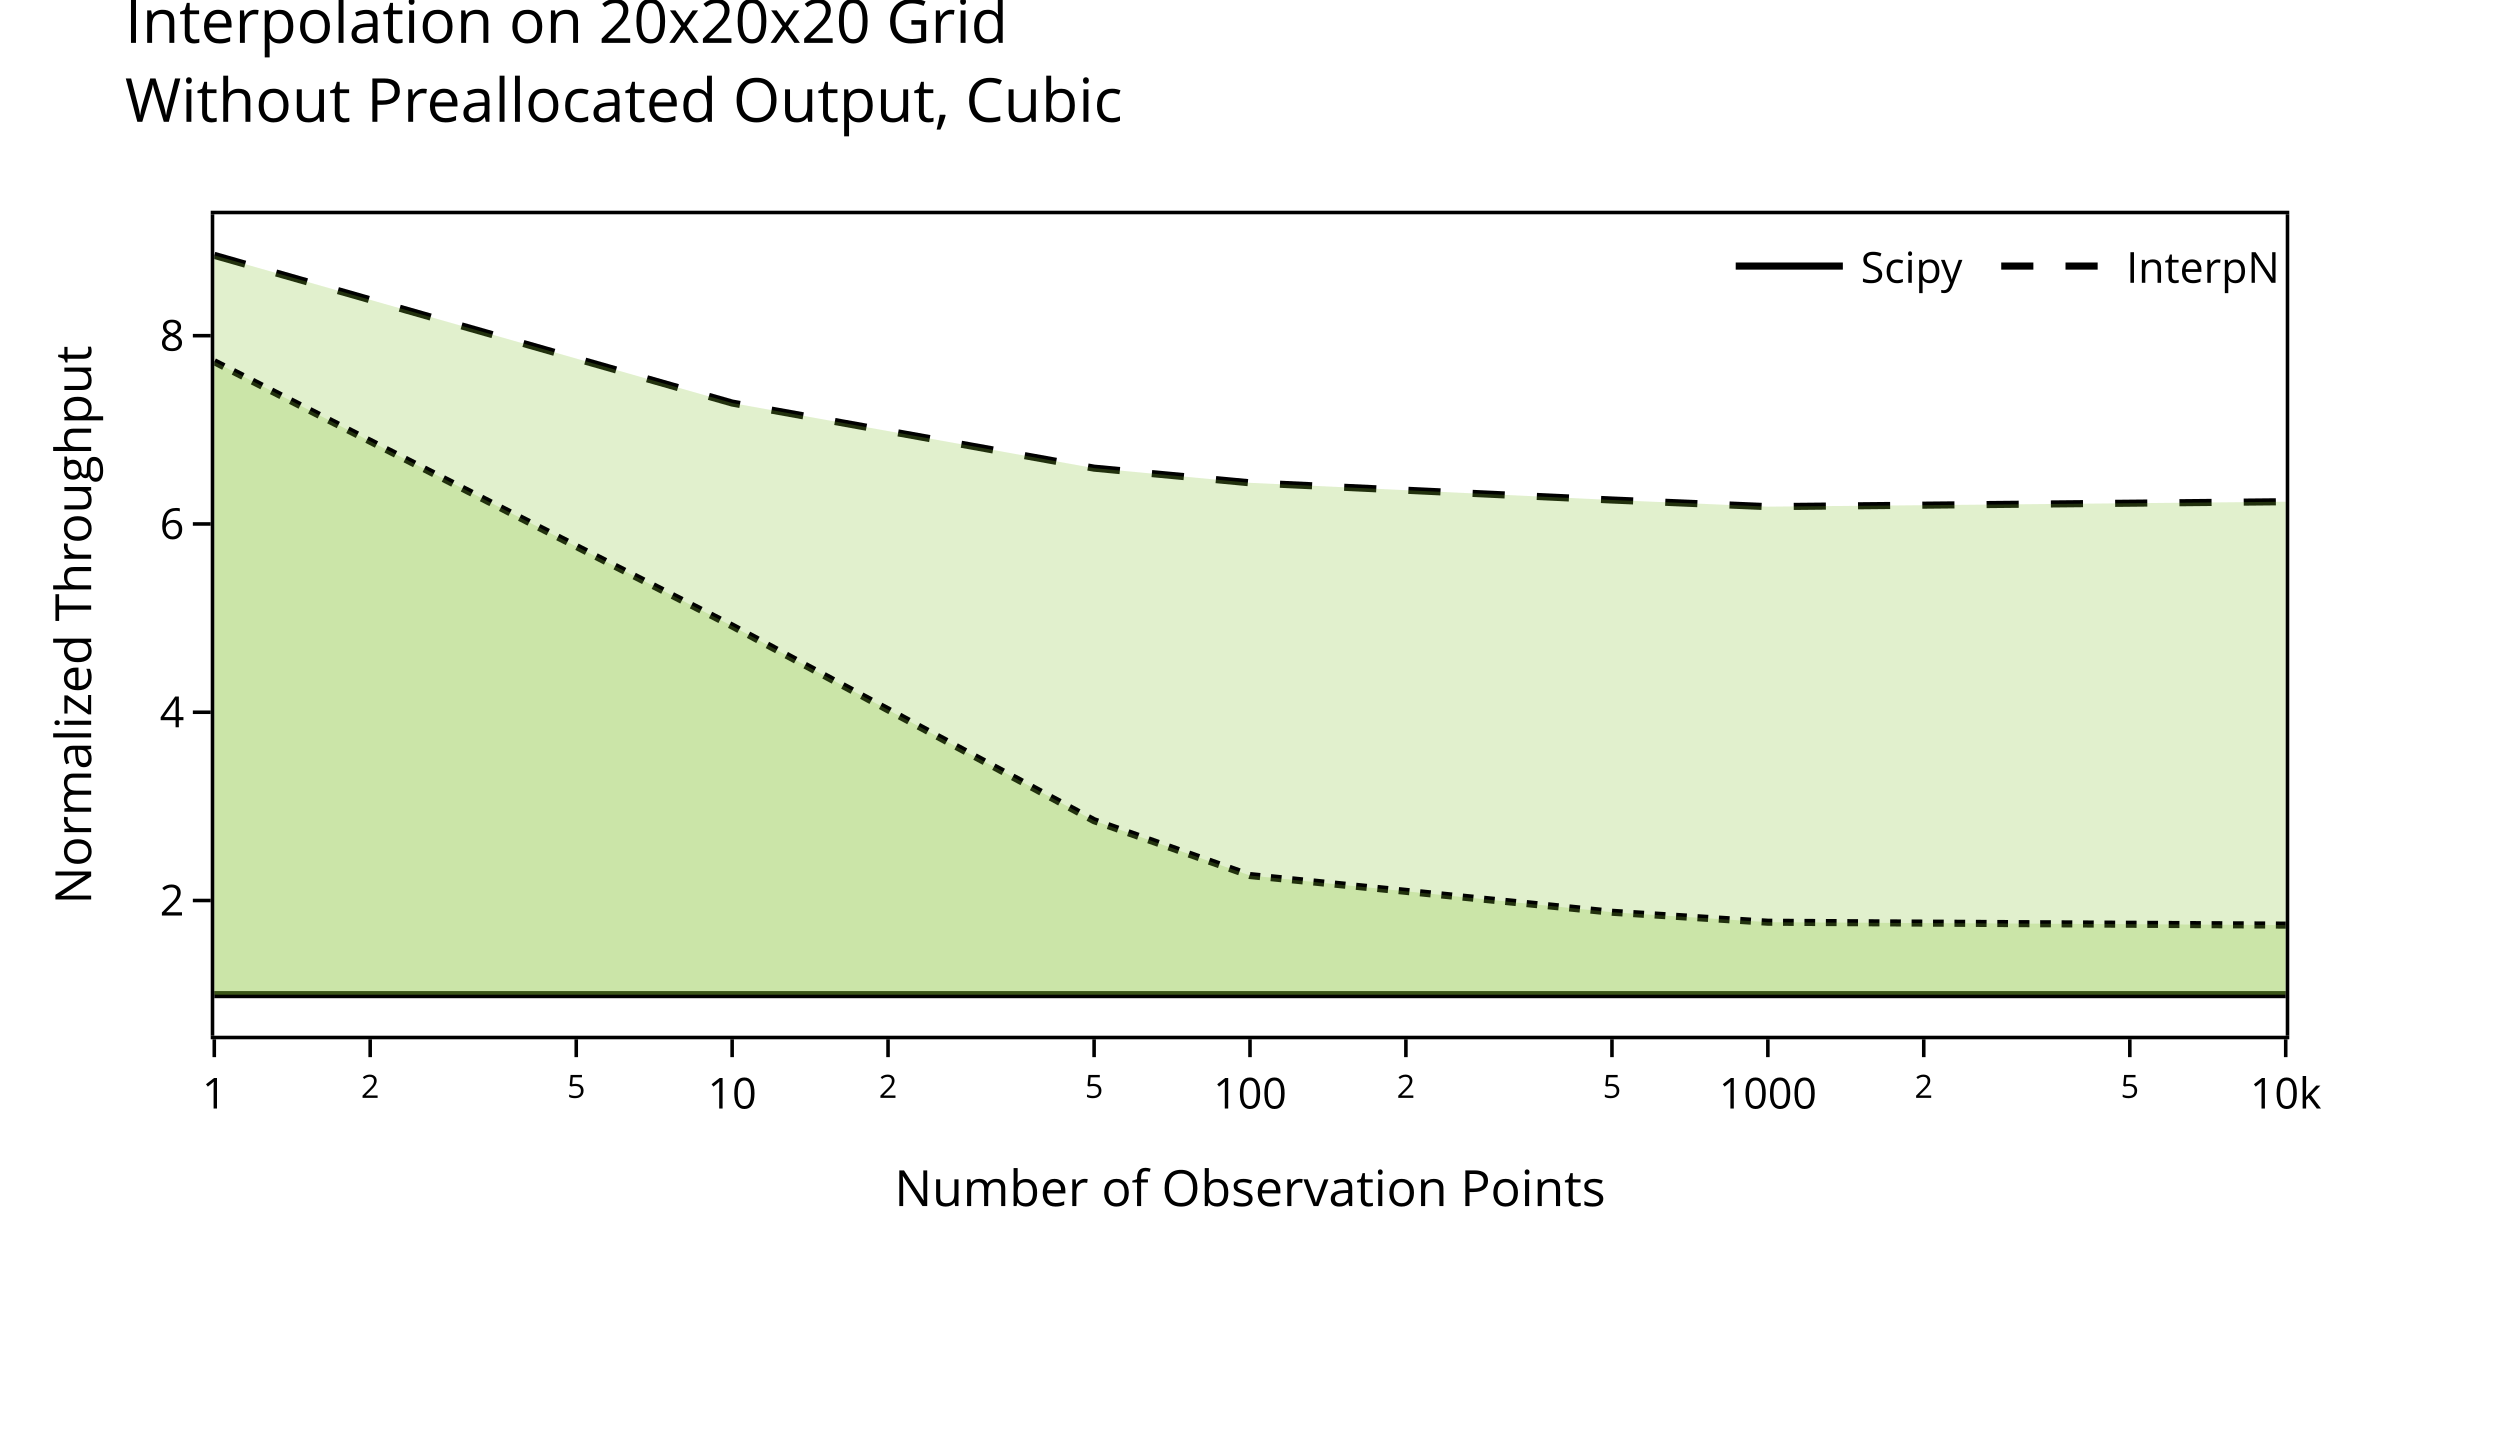
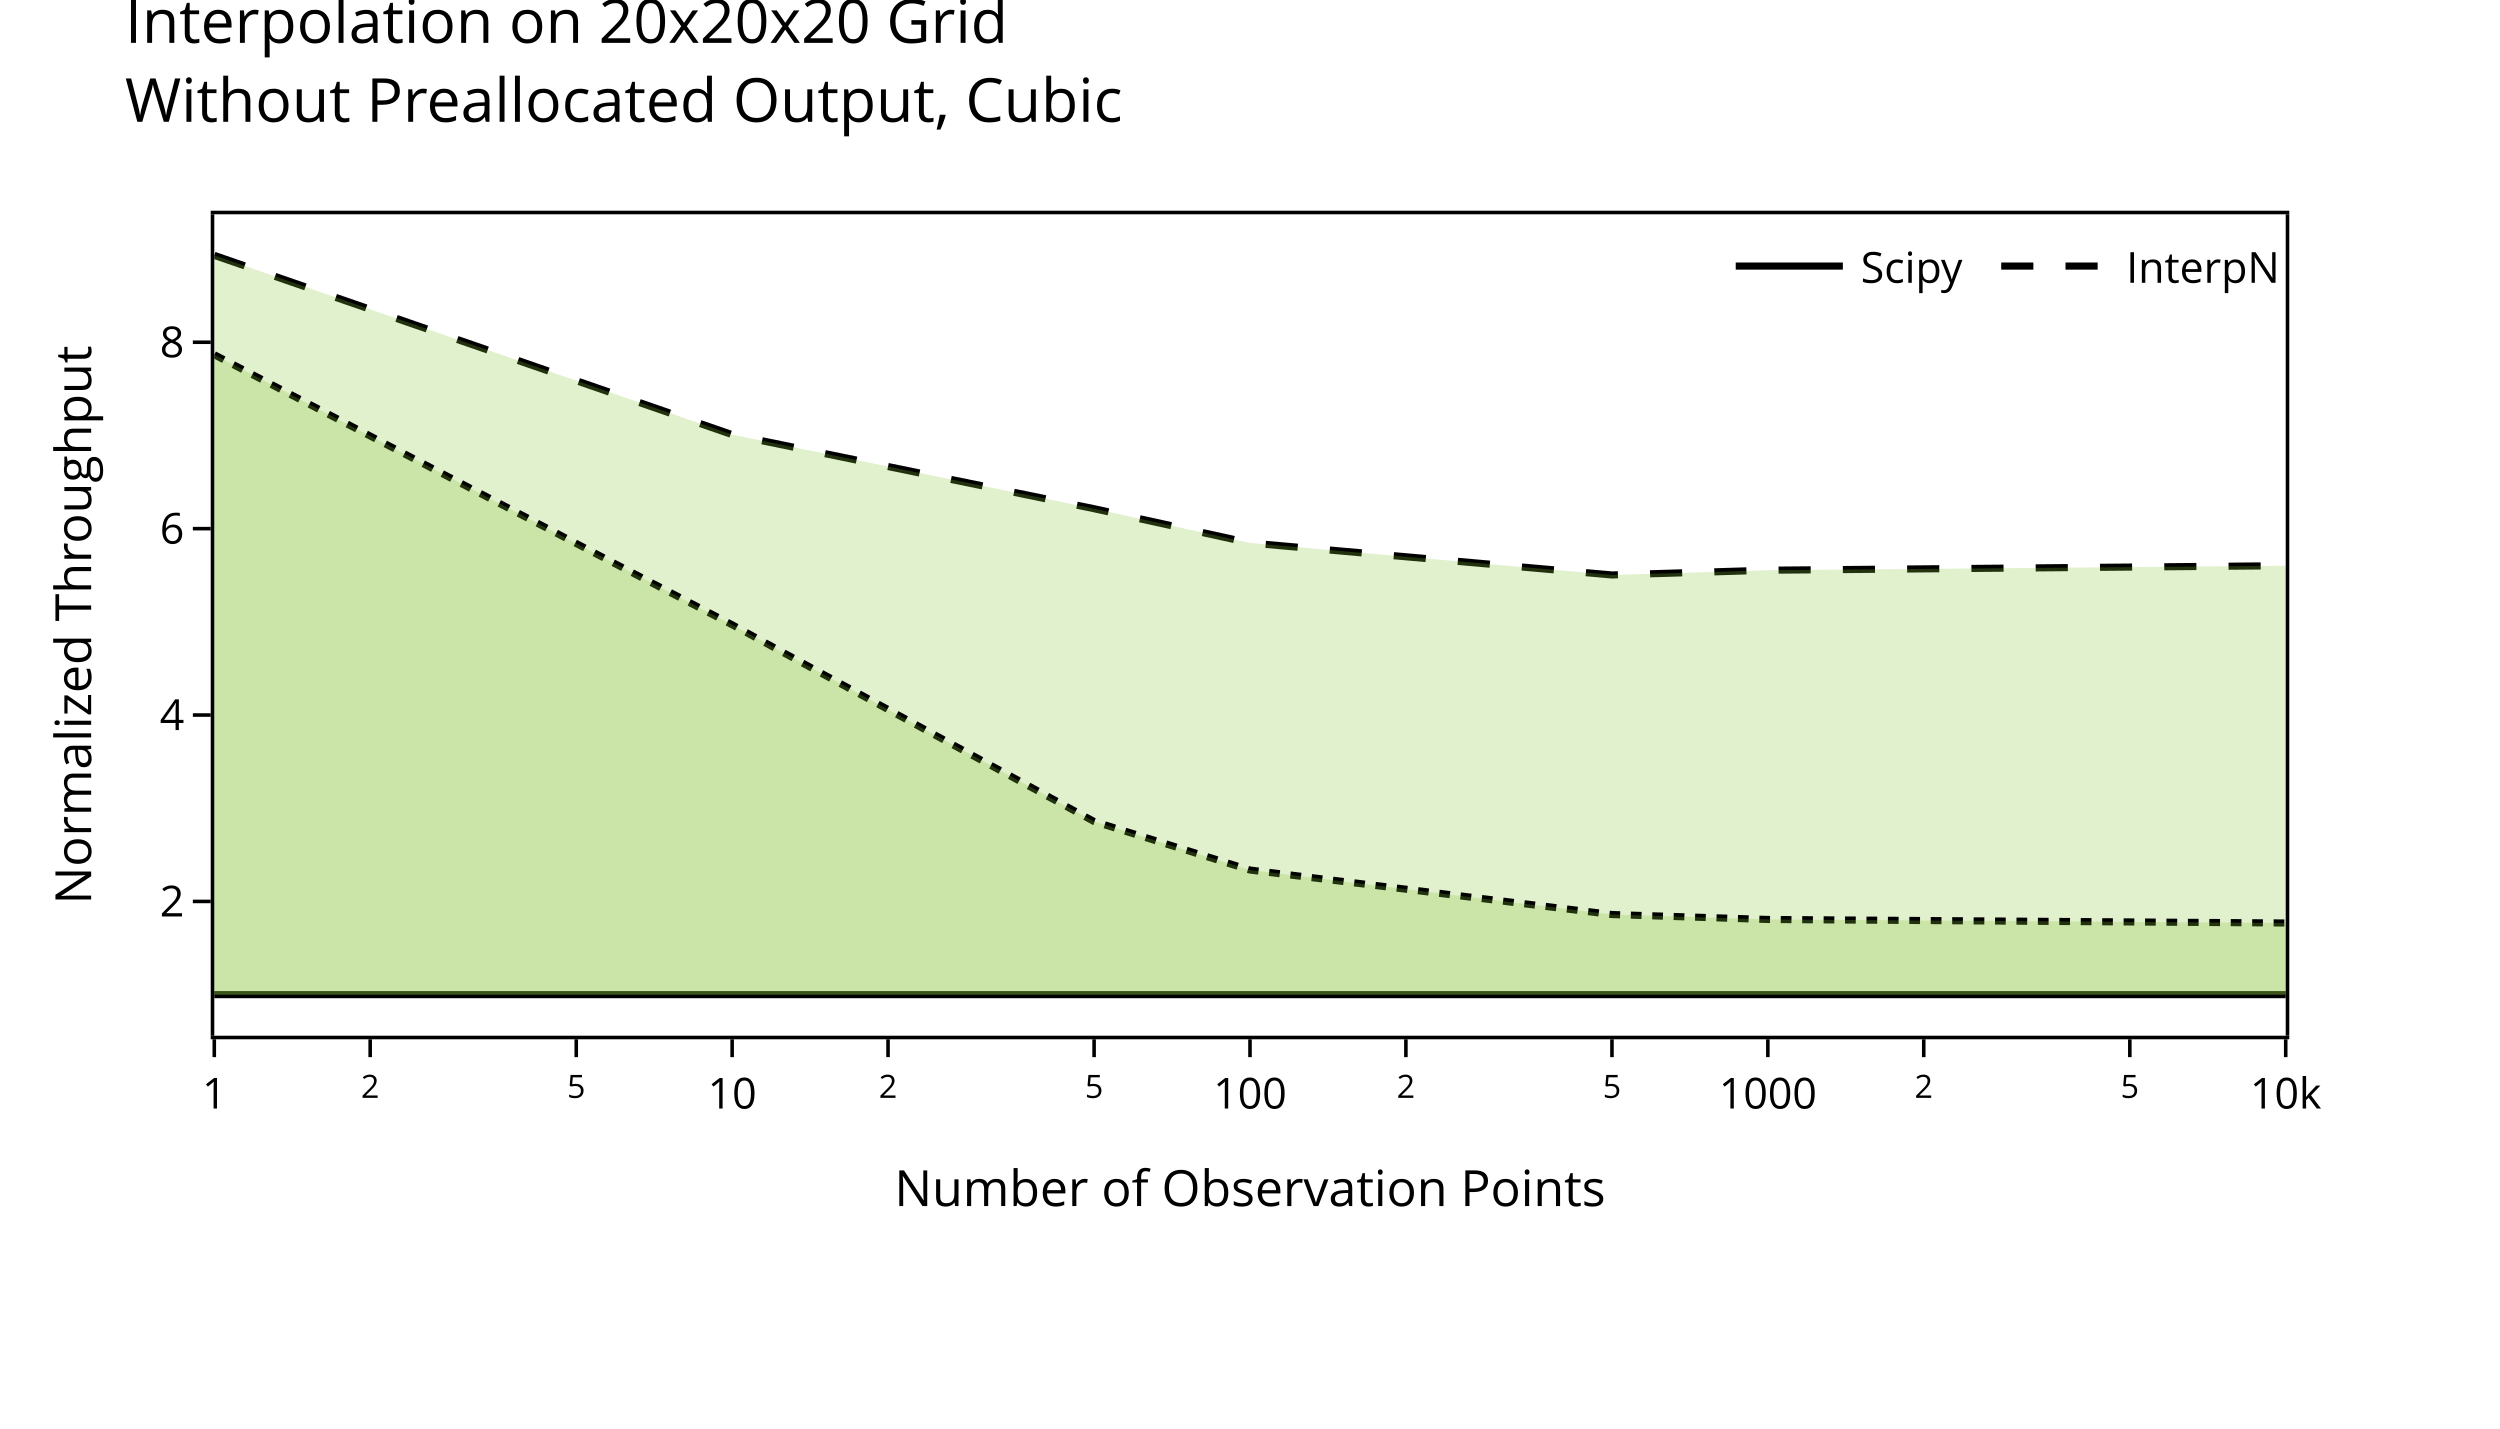
<svg xmlns="http://www.w3.org/2000/svg" class="main-svg" width="700" height="400" style="" viewBox="0 0 700 400">
  <rect x="0" y="0" width="700" height="400" style="fill: rgb(0, 0, 0); fill-opacity: 0;" />
-   <defs id="defs-6316b0">
+   <defs id="defs-eb1e1f">
    <g class="clips">
-       <clipPath id="clip6316b0xyplot" class="plotclip">
+       <clipPath id="clipeb1e1fxyplot" class="plotclip">
        <rect width="580" height="230" />
      </clipPath>
-       <clipPath class="axesclip" id="clip6316b0x">
+       <clipPath class="axesclip" id="clipeb1e1fx">
        <rect x="60" y="0" width="580" height="400" />
      </clipPath>
-       <clipPath class="axesclip" id="clip6316b0y">
+       <clipPath class="axesclip" id="clipeb1e1fy">
        <rect x="0" y="60" width="700" height="230" />
      </clipPath>
-       <clipPath class="axesclip" id="clip6316b0xy">
+       <clipPath class="axesclip" id="clipeb1e1fxy">
        <rect x="60" y="60" width="580" height="230" />
      </clipPath>
    </g>
    <g class="gradients" />
    <g class="patterns" />
  </defs>
  <g class="bglayer">
    <rect class="bg" x="60" y="60" width="580" height="230" style="fill: rgb(0, 0, 0); fill-opacity: 0; stroke-width: 0;" />
  </g>
  <g class="layer-below">
    <g class="imagelayer" />
    <g class="shapelayer" />
  </g>
  <g class="cartesianlayer">
    <g class="subplot xy">
      <g class="layer-subplot">
        <g class="shapelayer" />
        <g class="imagelayer" />
      </g>
      <g class="minor-gridlayer">
        <g class="x" />
        <g class="y" />
      </g>
      <g class="gridlayer">
        <g class="x" />
        <g class="y" />
      </g>
      <g class="zerolinelayer" />
      <g class="layer-between">
        <g class="shapelayer" />
        <g class="imagelayer" />
      </g>
      <path class="xlines-below" />
      <path class="ylines-below" />
      <g class="overlines-below" />
      <g class="xaxislayer-below" />
      <g class="yaxislayer-below" />
      <g class="overaxes-below" />
      <g class="overplot">
-         <g class="xy" transform="translate(60,60)" clip-path="url(#clip6316b0xyplot)">
+         <g class="xy" transform="translate(60,60)" clip-path="url(#clipeb1e1fxyplot)">
          <g class="scatterlayer mlayer">
-             <g class="trace scatter traceba96dc" style="stroke-miterlimit: 2; opacity: 1;">
+             <g class="trace scatter trace31bfa8" style="stroke-miterlimit: 2; opacity: 1;">
              <g class="fills" />
              <g class="errorbars" />
              <g class="lines">
                <path class="js-line" d="M0,218.5L580,218.5" style="vector-effect: none; fill: none; stroke: rgb(0, 0, 0); stroke-opacity: 1; stroke-width: 2px; opacity: 1;" />
              </g>
              <g class="points" />
              <g class="text" />
            </g>
-             <g class="trace scatter trace4e5cb7" style="stroke-miterlimit: 2; opacity: 1;">
+             <g class="trace scatter trace398929" style="stroke-miterlimit: 2; opacity: 1;">
              <g class="fills" />
              <g class="errorbars" />
              <g class="lines">
-                 <path class="js-line" d="M0,11.5L145,52.85L246.35,71.08L290,75.19L391.35,80L435,81.86L580,80.48" style="vector-effect: none; fill: none; stroke: rgb(0, 0, 0); stroke-opacity: 1; stroke-dasharray: 9px, 9px; stroke-width: 2px; opacity: 1;" />
-               </g>
-               <g class="points" />
-               <g class="text" />
-             </g>
-             <g class="trace scatter trace96f850" style="stroke-miterlimit: 2; opacity: 1;">
+                 <path class="js-line" d="M0,11.5L145,61.7L246.35,82.44L290,92.04L391.35,100.99L435,99.66L580,98.4" style="vector-effect: none; fill: none; stroke: rgb(0, 0, 0); stroke-opacity: 1; stroke-dasharray: 9px, 9px; stroke-width: 2px; opacity: 1;" />
+               </g>
+               <g class="points" />
+               <g class="text" />
+             </g>
+             <g class="trace scatter traced1aad4" style="stroke-miterlimit: 2; opacity: 1;">
              <g class="fills">
                <g>
-                   <path class="js-fill" d="M0,11.5L145,52.85L246.35,71.08L290,75.19L391.35,80L435,81.86L580,80.48L580,218.5L435,218.5L0,218.5Z" style="fill: rgb(139, 196, 59); fill-opacity: 0.25; stroke-width: 0;" />
+                   <path class="js-fill" d="M0,11.5L145,61.7L246.35,82.44L290,92.04L391.35,100.99L435,99.66L580,98.4L580,218.5L435,218.5L0,218.5Z" style="fill: rgb(139, 196, 59); fill-opacity: 0.25; stroke-width: 0;" />
                </g>
              </g>
              <g class="errorbars" />
              <g class="lines">
-                 <path class="js-line" d="M0,11.5L145,52.85L246.35,71.08L290,75.19L391.35,80L435,81.86L580,80.48L580,218.5L435,218.5L0,218.5" style="vector-effect: none; fill: none; stroke: rgb(0, 204, 150); stroke-opacity: 1; stroke-width: 0px; opacity: 1;" />
-               </g>
-               <g class="points" />
-               <g class="text" />
-             </g>
-             <g class="trace scatter tracedd6f2d" style="stroke-miterlimit: 2; opacity: 1;">
+                 <path class="js-line" d="M0,11.5L145,61.7L246.35,82.44L290,92.04L391.35,100.99L435,99.66L580,98.4L580,218.5L435,218.5L0,218.5" style="vector-effect: none; fill: none; stroke: rgb(0, 204, 150); stroke-opacity: 1; stroke-width: 0px; opacity: 1;" />
+               </g>
+               <g class="points" />
+               <g class="text" />
+             </g>
+             <g class="trace scatter tracebba482" style="stroke-miterlimit: 2; opacity: 1;">
              <g class="fills" />
              <g class="errorbars" />
              <g class="lines">
-                 <path class="js-line" d="M0,41.28L145,115.28L246.35,169.8L290,185.15L391.35,195.43L435,198.22L580,199.03" style="vector-effect: none; fill: none; stroke: rgb(0, 0, 0); stroke-opacity: 1; stroke-dasharray: 3px, 3px; stroke-width: 2px; opacity: 1;" />
-               </g>
-               <g class="points" />
-               <g class="text" />
-             </g>
-             <g class="trace scatter trace710ce1" style="stroke-miterlimit: 2; opacity: 1;">
+                 <path class="js-line" d="M0,39.32L145,114.94L246.35,170.03L290,183.61L391.35,196.07L435,197.45L580,198.44" style="vector-effect: none; fill: none; stroke: rgb(0, 0, 0); stroke-opacity: 1; stroke-dasharray: 3px, 3px; stroke-width: 2px; opacity: 1;" />
+               </g>
+               <g class="points" />
+               <g class="text" />
+             </g>
+             <g class="trace scatter tracebd7d40" style="stroke-miterlimit: 2; opacity: 1;">
              <g class="fills">
                <g>
-                   <path class="js-fill" d="M0,41.28L145,115.28L246.35,169.8L290,185.15L391.35,195.43L435,198.22L580,199.03L580,218.5L435,218.5L0,218.5Z" style="fill: rgb(139, 196, 59); fill-opacity: 0.25; stroke-width: 0;" />
+                   <path class="js-fill" d="M0,39.32L145,114.94L246.35,170.03L290,183.61L391.35,196.07L435,197.45L580,198.44L580,218.5L435,218.5L0,218.5Z" style="fill: rgb(139, 196, 59); fill-opacity: 0.25; stroke-width: 0;" />
                </g>
              </g>
              <g class="errorbars" />
              <g class="lines">
-                 <path class="js-line" d="M0,41.28L145,115.28L246.35,169.8L290,185.15L391.35,195.43L435,198.22L580,199.03L580,218.5L435,218.5L0,218.5" style="vector-effect: none; fill: none; stroke: rgb(255, 161, 90); stroke-opacity: 1; stroke-width: 0px; opacity: 1;" />
+                 <path class="js-line" d="M0,39.32L145,114.94L246.35,170.03L290,183.61L391.35,196.07L435,197.45L580,198.44L580,218.5L435,218.5L0,218.5" style="vector-effect: none; fill: none; stroke: rgb(255, 161, 90); stroke-opacity: 1; stroke-width: 0px; opacity: 1;" />
              </g>
              <g class="points" />
              <g class="text" />
            </g>
          </g>
        </g>
      </g>
      <path class="xlines-above crisp" d="M59,290.5H641M59,59.5H641" style="fill: none; stroke-width: 1px; stroke: rgb(0, 0, 0); stroke-opacity: 1;" />
      <path class="ylines-above crisp" d="M59.5,60V290M640.5,60V290" style="fill: none; stroke-width: 1px; stroke: rgb(0, 0, 0); stroke-opacity: 1;" />
      <g class="overlines-above" />
      <g class="xaxislayer-above">
        <path class="xtick ticks crisp" d="M0,291v5" transform="translate(60,0)" style="stroke: rgb(0, 0, 0); stroke-opacity: 1; stroke-width: 1px;" />
        <path class="xtick ticks crisp" d="M0,291v5" transform="translate(103.65,0)" style="stroke: rgb(0, 0, 0); stroke-opacity: 1; stroke-width: 1px;" />
        <path class="xtick ticks crisp" d="M0,291v5" transform="translate(161.35,0)" style="stroke: rgb(0, 0, 0); stroke-opacity: 1; stroke-width: 1px;" />
        <path class="xtick ticks crisp" d="M0,291v5" transform="translate(205,0)" style="stroke: rgb(0, 0, 0); stroke-opacity: 1; stroke-width: 1px;" />
        <path class="xtick ticks crisp" d="M0,291v5" transform="translate(248.65,0)" style="stroke: rgb(0, 0, 0); stroke-opacity: 1; stroke-width: 1px;" />
        <path class="xtick ticks crisp" d="M0,291v5" transform="translate(306.35,0)" style="stroke: rgb(0, 0, 0); stroke-opacity: 1; stroke-width: 1px;" />
        <path class="xtick ticks crisp" d="M0,291v5" transform="translate(350,0)" style="stroke: rgb(0, 0, 0); stroke-opacity: 1; stroke-width: 1px;" />
        <path class="xtick ticks crisp" d="M0,291v5" transform="translate(393.65,0)" style="stroke: rgb(0, 0, 0); stroke-opacity: 1; stroke-width: 1px;" />
        <path class="xtick ticks crisp" d="M0,291v5" transform="translate(451.35,0)" style="stroke: rgb(0, 0, 0); stroke-opacity: 1; stroke-width: 1px;" />
        <path class="xtick ticks crisp" d="M0,291v5" transform="translate(495,0)" style="stroke: rgb(0, 0, 0); stroke-opacity: 1; stroke-width: 1px;" />
        <path class="xtick ticks crisp" d="M0,291v5" transform="translate(538.65,0)" style="stroke: rgb(0, 0, 0); stroke-opacity: 1; stroke-width: 1px;" />
        <path class="xtick ticks crisp" d="M0,291v5" transform="translate(596.35,0)" style="stroke: rgb(0, 0, 0); stroke-opacity: 1; stroke-width: 1px;" />
        <path class="xtick ticks crisp" d="M0,291v5" transform="translate(640,0)" style="stroke: rgb(0, 0, 0); stroke-opacity: 1; stroke-width: 1px;" />
        <g class="xtick">
          <text text-anchor="middle" x="0" y="310.4" transform="translate(60,0)" style="font-family: 'Open Sans', verdana, arial, sans-serif; font-size: 12px; fill: rgb(0, 0, 0); fill-opacity: 1; white-space: pre; opacity: 1;">1</text>
        </g>
        <g class="xtick">
          <text text-anchor="middle" x="0" y="307.4" style="font-family: 'Open Sans', verdana, arial, sans-serif; font-size: 9px; fill: rgb(0, 0, 0); fill-opacity: 1; white-space: pre; opacity: 1;" transform="translate(103.65,0)">2</text>
        </g>
        <g class="xtick">
          <text text-anchor="middle" x="0" y="307.4" style="font-family: 'Open Sans', verdana, arial, sans-serif; font-size: 9px; fill: rgb(0, 0, 0); fill-opacity: 1; white-space: pre; opacity: 1;" transform="translate(161.35,0)">5</text>
        </g>
        <g class="xtick">
          <text text-anchor="middle" x="0" y="310.4" style="font-family: 'Open Sans', verdana, arial, sans-serif; font-size: 12px; fill: rgb(0, 0, 0); fill-opacity: 1; white-space: pre; opacity: 1;" transform="translate(205,0)">10</text>
        </g>
        <g class="xtick">
          <text text-anchor="middle" x="0" y="307.4" style="font-family: 'Open Sans', verdana, arial, sans-serif; font-size: 9px; fill: rgb(0, 0, 0); fill-opacity: 1; white-space: pre; opacity: 1;" transform="translate(248.65,0)">2</text>
        </g>
        <g class="xtick">
          <text text-anchor="middle" x="0" y="307.4" style="font-family: 'Open Sans', verdana, arial, sans-serif; font-size: 9px; fill: rgb(0, 0, 0); fill-opacity: 1; white-space: pre; opacity: 1;" transform="translate(306.35,0)">5</text>
        </g>
        <g class="xtick">
          <text text-anchor="middle" x="0" y="310.4" style="font-family: 'Open Sans', verdana, arial, sans-serif; font-size: 12px; fill: rgb(0, 0, 0); fill-opacity: 1; white-space: pre; opacity: 1;" transform="translate(350,0)">100</text>
        </g>
        <g class="xtick">
          <text text-anchor="middle" x="0" y="307.4" style="font-family: 'Open Sans', verdana, arial, sans-serif; font-size: 9px; fill: rgb(0, 0, 0); fill-opacity: 1; white-space: pre; opacity: 1;" transform="translate(393.65,0)">2</text>
        </g>
        <g class="xtick">
          <text text-anchor="middle" x="0" y="307.4" style="font-family: 'Open Sans', verdana, arial, sans-serif; font-size: 9px; fill: rgb(0, 0, 0); fill-opacity: 1; white-space: pre; opacity: 1;" transform="translate(451.35,0)">5</text>
        </g>
        <g class="xtick">
          <text text-anchor="middle" x="0" y="310.4" style="font-family: 'Open Sans', verdana, arial, sans-serif; font-size: 12px; fill: rgb(0, 0, 0); fill-opacity: 1; white-space: pre; opacity: 1;" transform="translate(495,0)">1000</text>
        </g>
        <g class="xtick">
          <text text-anchor="middle" x="0" y="307.4" style="font-family: 'Open Sans', verdana, arial, sans-serif; font-size: 9px; fill: rgb(0, 0, 0); fill-opacity: 1; white-space: pre; opacity: 1;" transform="translate(538.65,0)">2</text>
        </g>
        <g class="xtick">
          <text text-anchor="middle" x="0" y="307.4" style="font-family: 'Open Sans', verdana, arial, sans-serif; font-size: 9px; fill: rgb(0, 0, 0); fill-opacity: 1; white-space: pre; opacity: 1;" transform="translate(596.35,0)">5</text>
        </g>
        <g class="xtick">
          <text text-anchor="middle" x="0" y="310.4" style="font-family: 'Open Sans', verdana, arial, sans-serif; font-size: 12px; fill: rgb(0, 0, 0); fill-opacity: 1; white-space: pre; opacity: 1;" transform="translate(640,0)">10k</text>
        </g>
      </g>
      <g class="yaxislayer-above">
-         <path class="ytick ticks crisp" d="M59,0h-5" transform="translate(0,252.14)" style="stroke: rgb(0, 0, 0); stroke-opacity: 1; stroke-width: 1px;" />
-         <path class="ytick ticks crisp" d="M59,0h-5" transform="translate(0,199.43)" style="stroke: rgb(0, 0, 0); stroke-opacity: 1; stroke-width: 1px;" />
-         <path class="ytick ticks crisp" d="M59,0h-5" transform="translate(0,146.71)" style="stroke: rgb(0, 0, 0); stroke-opacity: 1; stroke-width: 1px;" />
-         <path class="ytick ticks crisp" d="M59,0h-5" transform="translate(0,93.99)" style="stroke: rgb(0, 0, 0); stroke-opacity: 1; stroke-width: 1px;" />
-         <g class="ytick">
-           <text text-anchor="end" x="51.6" y="4.2" transform="translate(0,252.14)" style="font-family: 'Open Sans', verdana, arial, sans-serif; font-size: 12px; fill: rgb(0, 0, 0); fill-opacity: 1; white-space: pre; opacity: 1;">2</text>
-         </g>
-         <g class="ytick">
-           <text text-anchor="end" x="51.6" y="4.2" style="font-family: 'Open Sans', verdana, arial, sans-serif; font-size: 12px; fill: rgb(0, 0, 0); fill-opacity: 1; white-space: pre; opacity: 1;" transform="translate(0,199.43)">4</text>
-         </g>
-         <g class="ytick">
-           <text text-anchor="end" x="51.6" y="4.2" style="font-family: 'Open Sans', verdana, arial, sans-serif; font-size: 12px; fill: rgb(0, 0, 0); fill-opacity: 1; white-space: pre; opacity: 1;" transform="translate(0,146.71)">6</text>
-         </g>
-         <g class="ytick">
-           <text text-anchor="end" x="51.6" y="4.2" style="font-family: 'Open Sans', verdana, arial, sans-serif; font-size: 12px; fill: rgb(0, 0, 0); fill-opacity: 1; white-space: pre; opacity: 1;" transform="translate(0,93.99)">8</text>
+         <path class="ytick ticks crisp" d="M59,0h-5" transform="translate(0,252.4)" style="stroke: rgb(0, 0, 0); stroke-opacity: 1; stroke-width: 1px;" />
+         <path class="ytick ticks crisp" d="M59,0h-5" transform="translate(0,200.21)" style="stroke: rgb(0, 0, 0); stroke-opacity: 1; stroke-width: 1px;" />
+         <path class="ytick ticks crisp" d="M59,0h-5" transform="translate(0,148.02)" style="stroke: rgb(0, 0, 0); stroke-opacity: 1; stroke-width: 1px;" />
+         <path class="ytick ticks crisp" d="M59,0h-5" transform="translate(0,95.83)" style="stroke: rgb(0, 0, 0); stroke-opacity: 1; stroke-width: 1px;" />
+         <g class="ytick">
+           <text text-anchor="end" x="51.6" y="4.2" transform="translate(0,252.4)" style="font-family: 'Open Sans', verdana, arial, sans-serif; font-size: 12px; fill: rgb(0, 0, 0); fill-opacity: 1; white-space: pre; opacity: 1;">2</text>
+         </g>
+         <g class="ytick">
+           <text text-anchor="end" x="51.6" y="4.2" style="font-family: 'Open Sans', verdana, arial, sans-serif; font-size: 12px; fill: rgb(0, 0, 0); fill-opacity: 1; white-space: pre; opacity: 1;" transform="translate(0,200.21)">4</text>
+         </g>
+         <g class="ytick">
+           <text text-anchor="end" x="51.6" y="4.2" style="font-family: 'Open Sans', verdana, arial, sans-serif; font-size: 12px; fill: rgb(0, 0, 0); fill-opacity: 1; white-space: pre; opacity: 1;" transform="translate(0,148.02)">6</text>
+         </g>
+         <g class="ytick">
+           <text text-anchor="end" x="51.6" y="4.2" style="font-family: 'Open Sans', verdana, arial, sans-serif; font-size: 12px; fill: rgb(0, 0, 0); fill-opacity: 1; white-space: pre; opacity: 1;" transform="translate(0,95.83)">8</text>
        </g>
      </g>
      <g class="overaxes-above" />
    </g>
  </g>
  <g class="polarlayer" />
  <g class="smithlayer" />
  <g class="ternarylayer" />
  <g class="geolayer" />
  <g class="funnelarealayer" />
  <g class="pielayer" />
  <g class="iciclelayer" />
  <g class="treemaplayer" />
  <g class="sunburstlayer" />
  <g class="glimages" />
-   <defs id="topdefs-6316b0">
+   <defs id="topdefs-eb1e1f">
    <g class="clips" />
-     <clipPath id="legend6316b0">
+     <clipPath id="legendeb1e1f">
      <rect width="159" height="29" x="0" y="0" />
    </clipPath>
  </defs>
  <g class="layer-above">
    <g class="imagelayer" />
    <g class="shapelayer" />
  </g>
  <g class="infolayer">
    <g class="legend" pointer-events="all" transform="translate(481,60)">
      <rect class="bg" shape-rendering="crispEdges" width="159" height="29" x="0" y="0" style="stroke: rgb(68, 68, 68); stroke-opacity: 1; fill: rgb(0, 0, 0); fill-opacity: 0; stroke-width: 0px;" />
-       <g class="scrollbox" transform="" clip-path="url(#legend6316b0)">
+       <g class="scrollbox" transform="" clip-path="url(#legendeb1e1f)">
        <g class="groups">
          <g class="traces" transform="translate(0,14.5)" style="opacity: 1;">
            <text class="legendtext" text-anchor="start" x="40" y="4.68" style="font-family: 'Open Sans', verdana, arial, sans-serif; font-size: 12px; fill: rgb(0, 0, 0); fill-opacity: 1; white-space: pre;">Scipy</text>
            <g class="layers" style="opacity: 1;">
              <g class="legendfill" />
              <g class="legendlines">
                <path class="js-line" d="M5,0h30" style="fill: none; stroke: rgb(0, 0, 0); stroke-opacity: 1; stroke-width: 2px;" />
              </g>
              <g class="legendsymbols">
                <g class="legendpoints" />
              </g>
            </g>
            <rect class="legendtoggle" x="0" y="-9.5" width="71.844" height="19" style="fill: rgb(0, 0, 0); fill-opacity: 0;" />
          </g>
          <g class="traces" transform="translate(74.34375,14.5)" style="opacity: 1;">
            <text class="legendtext" text-anchor="start" x="40" y="4.68" style="font-family: 'Open Sans', verdana, arial, sans-serif; font-size: 12px; fill: rgb(0, 0, 0); fill-opacity: 1; white-space: pre;">InterpN</text>
            <g class="layers" style="opacity: 1;">
              <g class="legendfill" />
              <g class="legendlines">
                <path class="js-line" d="M5,0h30" style="fill: none; stroke: rgb(0, 0, 0); stroke-opacity: 1; stroke-dasharray: 9px, 9px; stroke-width: 2px;" />
              </g>
              <g class="legendsymbols">
                <g class="legendpoints" />
              </g>
            </g>
            <rect class="legendtoggle" x="0" y="-9.5" width="81.859" height="19" style="fill: rgb(0, 0, 0); fill-opacity: 0;" />
          </g>
        </g>
      </g>
      <rect class="scrollbar" rx="20" ry="3" width="0" height="0" x="0" y="0" style="fill: rgb(128, 139, 164); fill-opacity: 1;" />
    </g>
    <g class="g-gtitle">
      <text class="gtitle" x="35" y="12" text-anchor="start" dy="0.7em" style="opacity: 1; font-family: 'Open Sans', verdana, arial, sans-serif; font-size: 17px; fill: rgb(0, 0, 0); fill-opacity: 1; white-space: pre;">
        <tspan class="line" dy="0em" x="35" y="12">Interpolation on 20x20x20 Grid</tspan>
        <tspan class="line" dy="1.3em" x="35" y="12">Without Preallocated Output, Cubic</tspan>
      </text>
    </g>
    <g class="g-xtitle">
      <text class="xtitle" x="350" y="337.706" text-anchor="middle" style="opacity: 1; font-family: 'Open Sans', verdana, arial, sans-serif; font-size: 14px; fill: rgb(0, 0, 0); fill-opacity: 1; white-space: pre;">Number of Observation Points</text>
    </g>
    <g class="g-ytitle">
      <text class="ytitle" transform="rotate(-90,25.52188,175)" x="25.522" y="175" text-anchor="middle" style="opacity: 1; font-family: 'Open Sans', verdana, arial, sans-serif; font-size: 14px; fill: rgb(0, 0, 0); fill-opacity: 1; white-space: pre;">Normalized Throughput</text>
    </g>
  </g>
</svg>
